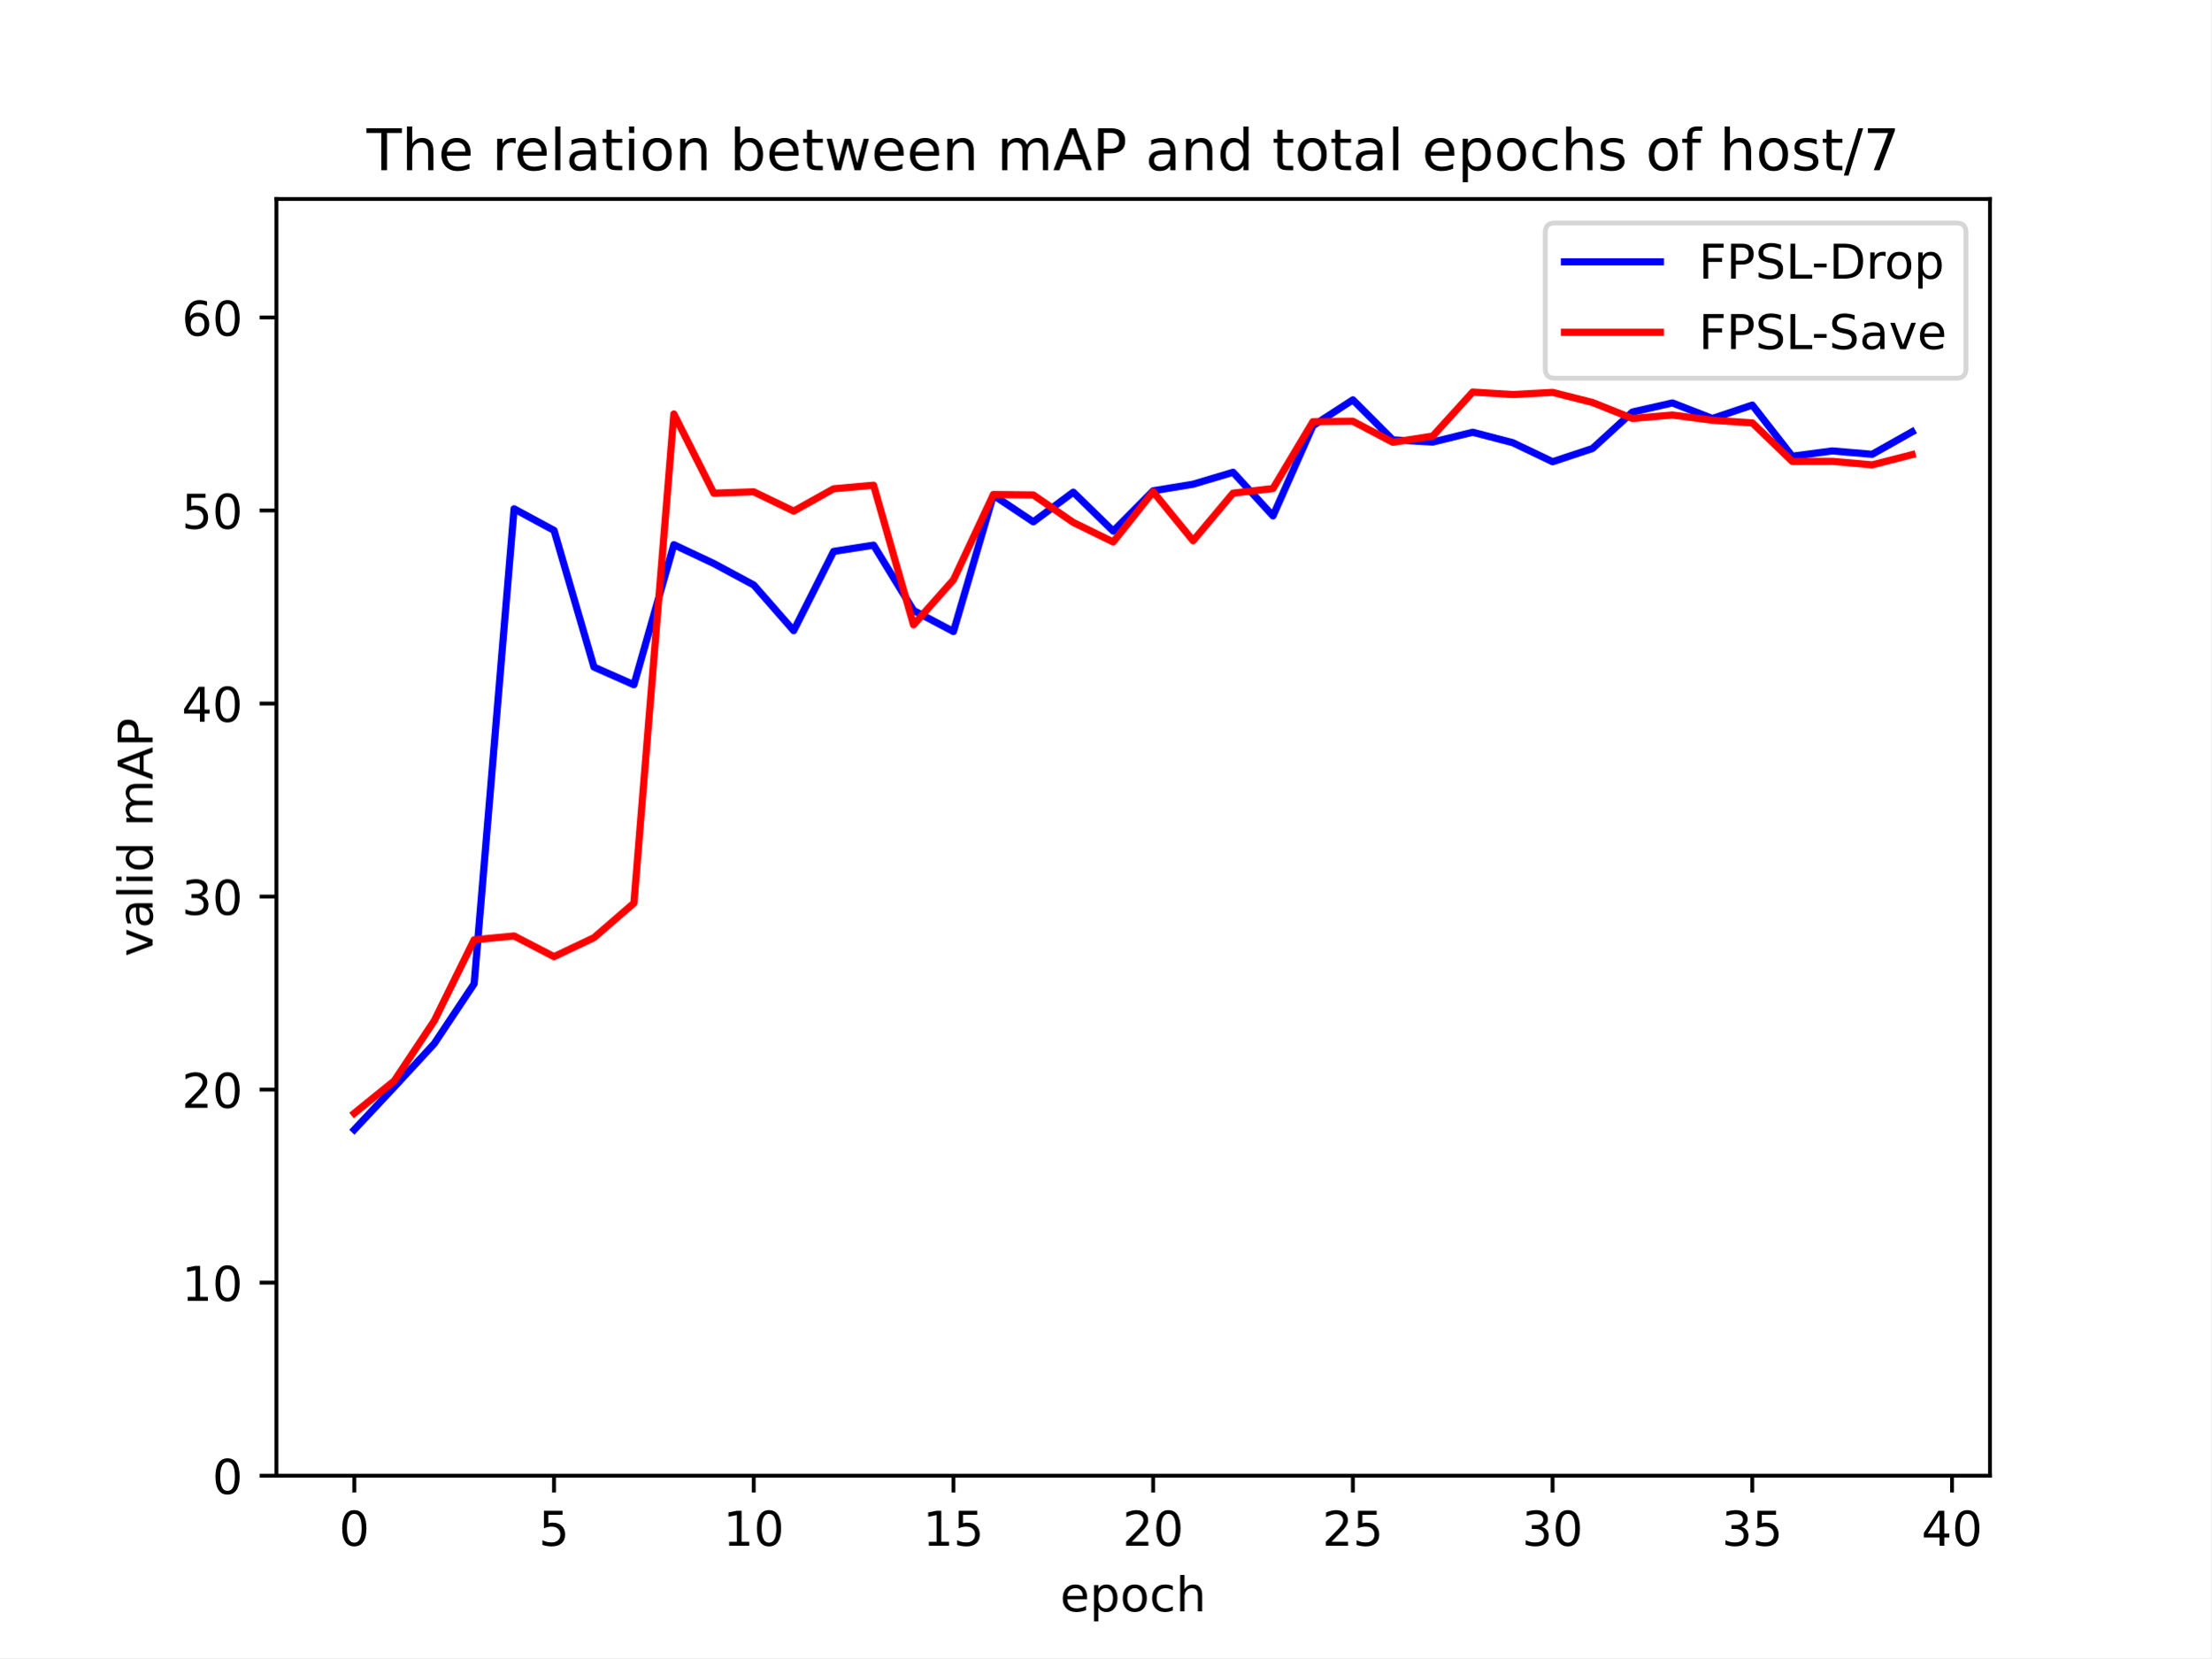
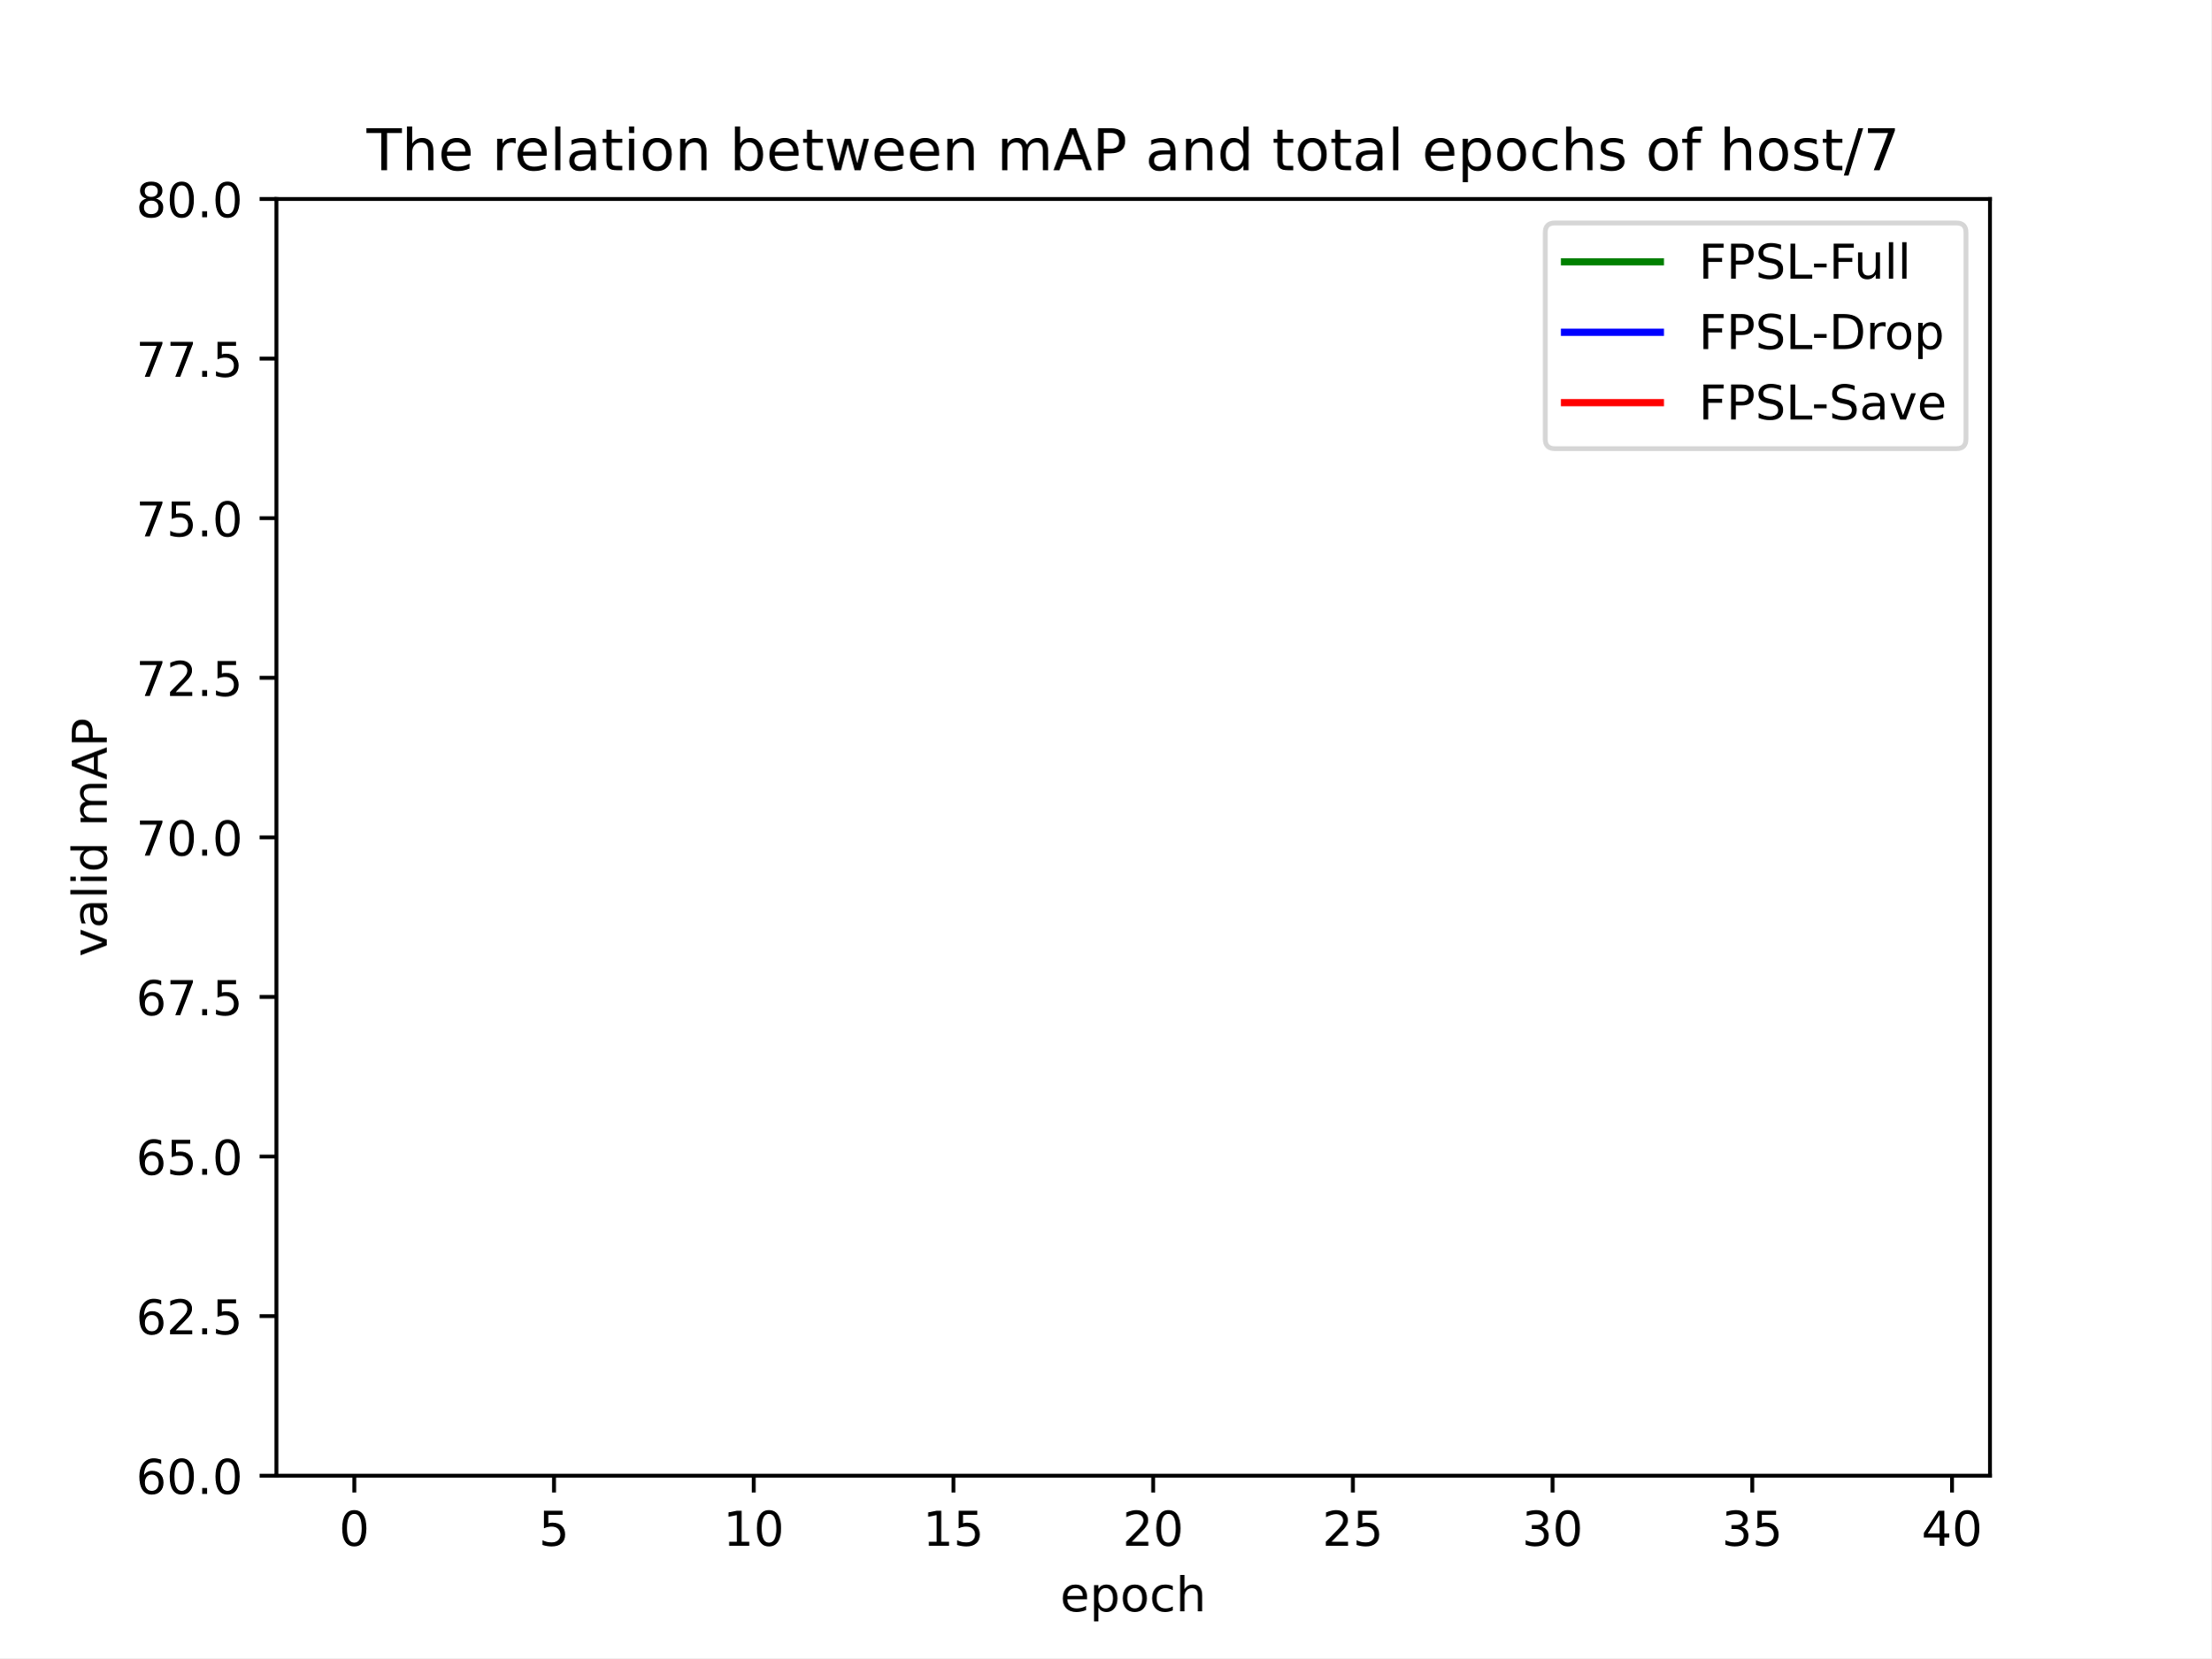
<svg xmlns="http://www.w3.org/2000/svg" xmlns:xlink="http://www.w3.org/1999/xlink" width="460.8pt" height="345.6pt" viewBox="0 0 460.8 345.6" version="1.1">
  <defs>
    <style type="text/css">*{stroke-linejoin: round; stroke-linecap: butt}</style>
  </defs>
  <g id="figure_1">
    <g id="patch_1">
      <path d="M 0 345.6  L 460.8 345.6  L 460.8 0  L 0 0  z " style="fill: #ffffff" />
    </g>
    <g id="axes_1">
      <g id="patch_2">
        <path d="M 57.6 307.584  L 414.72 307.584  L 414.72 41.472  L 57.6 41.472  z " style="fill: #ffffff" />
      </g>
      <g id="matplotlib.axis_1">
        <g id="xtick_1">
          <g id="line2d_1">
            <defs>
-               <path id="m8864097b9b" d="M 0 0  L 0 3.5  " style="stroke: #000000; stroke-width: 0.8" />
-             </defs>
-             <g>
-               <use xlink:href="#m8864097b9b" x="73.833" y="307.584" style="stroke: #000000; stroke-width: 0.8" />
+               <path id="m336cc0775f" d="M 0 0  L 0 3.5  " style="stroke: #000000; stroke-width: 0.8" />
+             </defs>
+             <g>
+               <use xlink:href="#m336cc0775f" x="73.833" y="307.584" style="stroke: #000000; stroke-width: 0.8" />
            </g>
          </g>
          <g id="text_1">
            <g transform="translate(70.65148 322.1824) scale(0.1 -0.1)">
              <defs>
                <path id="DejaVuSans-30" d="M 2034 4250  Q 1547 4250 1301 3770  Q 1056 3291 1056 2328  Q 1056 1369 1301 889  Q 1547 409 2034 409  Q 2525 409 2770 889  Q 3016 1369 3016 2328  Q 3016 3291 2770 3770  Q 2525 4250 2034 4250  z M 2034 4750  Q 2819 4750 3233 4129  Q 3647 3509 3647 2328  Q 3647 1150 3233 529  Q 2819 -91 2034 -91  Q 1250 -91 836 529  Q 422 1150 422 2328  Q 422 3509 836 4129  Q 1250 4750 2034 4750  z " transform="scale(0.015625)" />
              </defs>
              <use xlink:href="#DejaVuSans-30" />
            </g>
          </g>
        </g>
        <g id="xtick_2">
          <g id="line2d_2">
            <g>
-               <use xlink:href="#m8864097b9b" x="115.455" y="307.584" style="stroke: #000000; stroke-width: 0.8" />
+               <use xlink:href="#m336cc0775f" x="115.455" y="307.584" style="stroke: #000000; stroke-width: 0.8" />
            </g>
          </g>
          <g id="text_2">
            <g transform="translate(112.2739 322.1824) scale(0.1 -0.1)">
              <defs>
                <path id="DejaVuSans-35" d="M 691 4666  L 3169 4666  L 3169 4134  L 1269 4134  L 1269 2991  Q 1406 3038 1543 3061  Q 1681 3084 1819 3084  Q 2600 3084 3056 2656  Q 3513 2228 3513 1497  Q 3513 744 3044 326  Q 2575 -91 1722 -91  Q 1428 -91 1123 -41  Q 819 9 494 109  L 494 744  Q 775 591 1075 516  Q 1375 441 1709 441  Q 2250 441 2565 725  Q 2881 1009 2881 1497  Q 2881 1984 2565 2268  Q 2250 2553 1709 2553  Q 1456 2553 1204 2497  Q 953 2441 691 2322  L 691 4666  z " transform="scale(0.015625)" />
              </defs>
              <use xlink:href="#DejaVuSans-35" />
            </g>
          </g>
        </g>
        <g id="xtick_3">
          <g id="line2d_3">
            <g>
-               <use xlink:href="#m8864097b9b" x="157.077" y="307.584" style="stroke: #000000; stroke-width: 0.8" />
+               <use xlink:href="#m336cc0775f" x="157.077" y="307.584" style="stroke: #000000; stroke-width: 0.8" />
            </g>
          </g>
          <g id="text_3">
            <g transform="translate(150.715 322.1824) scale(0.1 -0.1)">
              <defs>
                <path id="DejaVuSans-31" d="M 794 531  L 1825 531  L 1825 4091  L 703 3866  L 703 4441  L 1819 4666  L 2450 4666  L 2450 531  L 3481 531  L 3481 0  L 794 0  L 794 531  z " transform="scale(0.015625)" />
              </defs>
              <use xlink:href="#DejaVuSans-31" />
              <use xlink:href="#DejaVuSans-30" x="63.623" />
            </g>
          </g>
        </g>
        <g id="xtick_4">
          <g id="line2d_4">
            <g>
-               <use xlink:href="#m8864097b9b" x="198.7" y="307.584" style="stroke: #000000; stroke-width: 0.8" />
+               <use xlink:href="#m336cc0775f" x="198.7" y="307.584" style="stroke: #000000; stroke-width: 0.8" />
            </g>
          </g>
          <g id="text_4">
            <g transform="translate(192.3374 322.1824) scale(0.1 -0.1)">
              <use xlink:href="#DejaVuSans-31" />
              <use xlink:href="#DejaVuSans-35" x="63.623" />
            </g>
          </g>
        </g>
        <g id="xtick_5">
          <g id="line2d_5">
            <g>
-               <use xlink:href="#m8864097b9b" x="240.322" y="307.584" style="stroke: #000000; stroke-width: 0.8" />
+               <use xlink:href="#m336cc0775f" x="240.322" y="307.584" style="stroke: #000000; stroke-width: 0.8" />
            </g>
          </g>
          <g id="text_5">
            <g transform="translate(233.9597 322.1824) scale(0.1 -0.1)">
              <defs>
                <path id="DejaVuSans-32" d="M 1228 531  L 3431 531  L 3431 0  L 469 0  L 469 531  Q 828 903 1448 1529  Q 2069 2156 2228 2338  Q 2531 2678 2651 2914  Q 2772 3150 2772 3378  Q 2772 3750 2511 3984  Q 2250 4219 1831 4219  Q 1534 4219 1204 4116  Q 875 4013 500 3803  L 500 4441  Q 881 4594 1212 4672  Q 1544 4750 1819 4750  Q 2544 4750 2975 4387  Q 3406 4025 3406 3419  Q 3406 3131 3298 2873  Q 3191 2616 2906 2266  Q 2828 2175 2409 1742  Q 1991 1309 1228 531  z " transform="scale(0.015625)" />
              </defs>
              <use xlink:href="#DejaVuSans-32" />
              <use xlink:href="#DejaVuSans-30" x="63.623" />
            </g>
          </g>
        </g>
        <g id="xtick_6">
          <g id="line2d_6">
            <g>
-               <use xlink:href="#m8864097b9b" x="281.945" y="307.584" style="stroke: #000000; stroke-width: 0.8" />
+               <use xlink:href="#m336cc0775f" x="281.945" y="307.584" style="stroke: #000000; stroke-width: 0.8" />
            </g>
          </g>
          <g id="text_6">
            <g transform="translate(275.5821 322.1824) scale(0.1 -0.1)">
              <use xlink:href="#DejaVuSans-32" />
              <use xlink:href="#DejaVuSans-35" x="63.623" />
            </g>
          </g>
        </g>
        <g id="xtick_7">
          <g id="line2d_7">
            <g>
-               <use xlink:href="#m8864097b9b" x="323.567" y="307.584" style="stroke: #000000; stroke-width: 0.8" />
+               <use xlink:href="#m336cc0775f" x="323.567" y="307.584" style="stroke: #000000; stroke-width: 0.8" />
            </g>
          </g>
          <g id="text_7">
            <g transform="translate(317.2045 322.1824) scale(0.1 -0.1)">
              <defs>
                <path id="DejaVuSans-33" d="M 2597 2516  Q 3050 2419 3304 2112  Q 3559 1806 3559 1356  Q 3559 666 3084 287  Q 2609 -91 1734 -91  Q 1441 -91 1130 -33  Q 819 25 488 141  L 488 750  Q 750 597 1062 519  Q 1375 441 1716 441  Q 2309 441 2620 675  Q 2931 909 2931 1356  Q 2931 1769 2642 2001  Q 2353 2234 1838 2234  L 1294 2234  L 1294 2753  L 1863 2753  Q 2328 2753 2575 2939  Q 2822 3125 2822 3475  Q 2822 3834 2567 4026  Q 2313 4219 1838 4219  Q 1578 4219 1281 4162  Q 984 4106 628 3988  L 628 4550  Q 988 4650 1302 4700  Q 1616 4750 1894 4750  Q 2613 4750 3031 4423  Q 3450 4097 3450 3541  Q 3450 3153 3228 2886  Q 3006 2619 2597 2516  z " transform="scale(0.015625)" />
              </defs>
              <use xlink:href="#DejaVuSans-33" />
              <use xlink:href="#DejaVuSans-30" x="63.623" />
            </g>
          </g>
        </g>
        <g id="xtick_8">
          <g id="line2d_8">
            <g>
-               <use xlink:href="#m8864097b9b" x="365.189" y="307.584" style="stroke: #000000; stroke-width: 0.8" />
+               <use xlink:href="#m336cc0775f" x="365.189" y="307.584" style="stroke: #000000; stroke-width: 0.8" />
            </g>
          </g>
          <g id="text_8">
            <g transform="translate(358.8269 322.1824) scale(0.1 -0.1)">
              <use xlink:href="#DejaVuSans-33" />
              <use xlink:href="#DejaVuSans-35" x="63.623" />
            </g>
          </g>
        </g>
        <g id="xtick_9">
          <g id="line2d_9">
            <g>
-               <use xlink:href="#m8864097b9b" x="406.812" y="307.584" style="stroke: #000000; stroke-width: 0.8" />
+               <use xlink:href="#m336cc0775f" x="406.812" y="307.584" style="stroke: #000000; stroke-width: 0.8" />
            </g>
          </g>
          <g id="text_9">
            <g transform="translate(400.4492 322.1824) scale(0.1 -0.1)">
              <defs>
                <path id="DejaVuSans-34" d="M 2419 4116  L 825 1625  L 2419 1625  L 2419 4116  z M 2253 4666  L 3047 4666  L 3047 1625  L 3713 1625  L 3713 1100  L 3047 1100  L 3047 0  L 2419 0  L 2419 1100  L 313 1100  L 313 1709  L 2253 4666  z " transform="scale(0.015625)" />
              </defs>
              <use xlink:href="#DejaVuSans-34" />
              <use xlink:href="#DejaVuSans-30" x="63.623" />
            </g>
          </g>
        </g>
        <g id="text_10">
          <g transform="translate(220.9319 335.8606) scale(0.1 -0.1)">
            <defs>
              <path id="DejaVuSans-65" d="M 3597 1894  L 3597 1613  L 953 1613  Q 991 1019 1311 708  Q 1631 397 2203 397  Q 2534 397 2845 478  Q 3156 559 3463 722  L 3463 178  Q 3153 47 2828 -22  Q 2503 -91 2169 -91  Q 1331 -91 842 396  Q 353 884 353 1716  Q 353 2575 817 3079  Q 1281 3584 2069 3584  Q 2775 3584 3186 3129  Q 3597 2675 3597 1894  z M 3022 2063  Q 3016 2534 2758 2815  Q 2500 3097 2075 3097  Q 1594 3097 1305 2825  Q 1016 2553 972 2059  L 3022 2063  z " transform="scale(0.015625)" />
              <path id="DejaVuSans-70" d="M 1159 525  L 1159 -1331  L 581 -1331  L 581 3500  L 1159 3500  L 1159 2969  Q 1341 3281 1617 3432  Q 1894 3584 2278 3584  Q 2916 3584 3314 3078  Q 3713 2572 3713 1747  Q 3713 922 3314 415  Q 2916 -91 2278 -91  Q 1894 -91 1617 61  Q 1341 213 1159 525  z M 3116 1747  Q 3116 2381 2855 2742  Q 2594 3103 2138 3103  Q 1681 3103 1420 2742  Q 1159 2381 1159 1747  Q 1159 1113 1420 752  Q 1681 391 2138 391  Q 2594 391 2855 752  Q 3116 1113 3116 1747  z " transform="scale(0.015625)" />
              <path id="DejaVuSans-6f" d="M 1959 3097  Q 1497 3097 1228 2736  Q 959 2375 959 1747  Q 959 1119 1226 758  Q 1494 397 1959 397  Q 2419 397 2687 759  Q 2956 1122 2956 1747  Q 2956 2369 2687 2733  Q 2419 3097 1959 3097  z M 1959 3584  Q 2709 3584 3137 3096  Q 3566 2609 3566 1747  Q 3566 888 3137 398  Q 2709 -91 1959 -91  Q 1206 -91 779 398  Q 353 888 353 1747  Q 353 2609 779 3096  Q 1206 3584 1959 3584  z " transform="scale(0.015625)" />
              <path id="DejaVuSans-63" d="M 3122 3366  L 3122 2828  Q 2878 2963 2633 3030  Q 2388 3097 2138 3097  Q 1578 3097 1268 2742  Q 959 2388 959 1747  Q 959 1106 1268 751  Q 1578 397 2138 397  Q 2388 397 2633 464  Q 2878 531 3122 666  L 3122 134  Q 2881 22 2623 -34  Q 2366 -91 2075 -91  Q 1284 -91 818 406  Q 353 903 353 1747  Q 353 2603 823 3093  Q 1294 3584 2113 3584  Q 2378 3584 2631 3529  Q 2884 3475 3122 3366  z " transform="scale(0.015625)" />
              <path id="DejaVuSans-68" d="M 3513 2113  L 3513 0  L 2938 0  L 2938 2094  Q 2938 2591 2744 2837  Q 2550 3084 2163 3084  Q 1697 3084 1428 2787  Q 1159 2491 1159 1978  L 1159 0  L 581 0  L 581 4863  L 1159 4863  L 1159 2956  Q 1366 3272 1645 3428  Q 1925 3584 2291 3584  Q 2894 3584 3203 3211  Q 3513 2838 3513 2113  z " transform="scale(0.015625)" />
            </defs>
            <use xlink:href="#DejaVuSans-65" />
            <use xlink:href="#DejaVuSans-70" x="61.523" />
            <use xlink:href="#DejaVuSans-6f" x="125" />
            <use xlink:href="#DejaVuSans-63" x="186.182" />
            <use xlink:href="#DejaVuSans-68" x="241.162" />
          </g>
        </g>
      </g>
      <g id="matplotlib.axis_2">
        <g id="ytick_1">
          <g id="line2d_10">
            <defs>
-               <path id="mfa3df8200c" d="M 0 0  L -3.5 0  " style="stroke: #000000; stroke-width: 0.8" />
-             </defs>
-             <g>
-               <use xlink:href="#mfa3df8200c" x="57.6" y="307.584" style="stroke: #000000; stroke-width: 0.8" />
+               <path id="m7e74c8e1bb" d="M 0 0  L -3.5 0  " style="stroke: #000000; stroke-width: 0.8" />
+             </defs>
+             <g>
+               <use xlink:href="#m7e74c8e1bb" x="57.6" y="307.584" style="stroke: #000000; stroke-width: 0.8" />
            </g>
          </g>
          <g id="text_11">
-             <g transform="translate(44.2375 311.3832) scale(0.1 -0.1)">
-               <use xlink:href="#DejaVuSans-30" />
+             <g transform="translate(28.33438 311.3832) scale(0.1 -0.1)">
+               <defs>
+                 <path id="DejaVuSans-36" d="M 2113 2584  Q 1688 2584 1439 2293  Q 1191 2003 1191 1497  Q 1191 994 1439 701  Q 1688 409 2113 409  Q 2538 409 2786 701  Q 3034 994 3034 1497  Q 3034 2003 2786 2293  Q 2538 2584 2113 2584  z M 3366 4563  L 3366 3988  Q 3128 4100 2886 4159  Q 2644 4219 2406 4219  Q 1781 4219 1451 3797  Q 1122 3375 1075 2522  Q 1259 2794 1537 2939  Q 1816 3084 2150 3084  Q 2853 3084 3261 2657  Q 3669 2231 3669 1497  Q 3669 778 3244 343  Q 2819 -91 2113 -91  Q 1303 -91 875 529  Q 447 1150 447 2328  Q 447 3434 972 4092  Q 1497 4750 2381 4750  Q 2619 4750 2861 4703  Q 3103 4656 3366 4563  z " transform="scale(0.015625)" />
+                 <path id="DejaVuSans-2e" d="M 684 794  L 1344 794  L 1344 0  L 684 0  L 684 794  z " transform="scale(0.015625)" />
+               </defs>
+               <use xlink:href="#DejaVuSans-36" />
+               <use xlink:href="#DejaVuSans-30" x="63.623" />
+               <use xlink:href="#DejaVuSans-2e" x="127.246" />
+               <use xlink:href="#DejaVuSans-30" x="159.033" />
            </g>
          </g>
        </g>
        <g id="ytick_2">
          <g id="line2d_11">
            <g>
-               <use xlink:href="#mfa3df8200c" x="57.6" y="267.347" style="stroke: #000000; stroke-width: 0.8" />
+               <use xlink:href="#m7e74c8e1bb" x="57.6" y="274.32" style="stroke: #000000; stroke-width: 0.8" />
            </g>
          </g>
          <g id="text_12">
-             <g transform="translate(37.875 271.1464) scale(0.1 -0.1)">
-               <use xlink:href="#DejaVuSans-31" />
-               <use xlink:href="#DejaVuSans-30" x="63.623" />
+             <g transform="translate(28.33438 278.1192) scale(0.1 -0.1)">
+               <use xlink:href="#DejaVuSans-36" />
+               <use xlink:href="#DejaVuSans-32" x="63.623" />
+               <use xlink:href="#DejaVuSans-2e" x="127.246" />
+               <use xlink:href="#DejaVuSans-35" x="159.033" />
            </g>
          </g>
        </g>
        <g id="ytick_3">
          <g id="line2d_12">
            <g>
-               <use xlink:href="#mfa3df8200c" x="57.6" y="227.11" style="stroke: #000000; stroke-width: 0.8" />
+               <use xlink:href="#m7e74c8e1bb" x="57.6" y="241.056" style="stroke: #000000; stroke-width: 0.8" />
            </g>
          </g>
          <g id="text_13">
-             <g transform="translate(37.875 230.9096) scale(0.1 -0.1)">
-               <use xlink:href="#DejaVuSans-32" />
-               <use xlink:href="#DejaVuSans-30" x="63.623" />
+             <g transform="translate(28.33438 244.8552) scale(0.1 -0.1)">
+               <use xlink:href="#DejaVuSans-36" />
+               <use xlink:href="#DejaVuSans-35" x="63.623" />
+               <use xlink:href="#DejaVuSans-2e" x="127.246" />
+               <use xlink:href="#DejaVuSans-30" x="159.033" />
            </g>
          </g>
        </g>
        <g id="ytick_4">
          <g id="line2d_13">
            <g>
-               <use xlink:href="#mfa3df8200c" x="57.6" y="186.874" style="stroke: #000000; stroke-width: 0.8" />
+               <use xlink:href="#m7e74c8e1bb" x="57.6" y="207.792" style="stroke: #000000; stroke-width: 0.8" />
            </g>
          </g>
          <g id="text_14">
-             <g transform="translate(37.875 190.6727) scale(0.1 -0.1)">
-               <use xlink:href="#DejaVuSans-33" />
-               <use xlink:href="#DejaVuSans-30" x="63.623" />
+             <g transform="translate(28.33438 211.5912) scale(0.1 -0.1)">
+               <defs>
+                 <path id="DejaVuSans-37" d="M 525 4666  L 3525 4666  L 3525 4397  L 1831 0  L 1172 0  L 2766 4134  L 525 4134  L 525 4666  z " transform="scale(0.015625)" />
+               </defs>
+               <use xlink:href="#DejaVuSans-36" />
+               <use xlink:href="#DejaVuSans-37" x="63.623" />
+               <use xlink:href="#DejaVuSans-2e" x="127.246" />
+               <use xlink:href="#DejaVuSans-35" x="159.033" />
            </g>
          </g>
        </g>
        <g id="ytick_5">
          <g id="line2d_14">
            <g>
-               <use xlink:href="#mfa3df8200c" x="57.6" y="146.637" style="stroke: #000000; stroke-width: 0.8" />
+               <use xlink:href="#m7e74c8e1bb" x="57.6" y="174.528" style="stroke: #000000; stroke-width: 0.8" />
            </g>
          </g>
          <g id="text_15">
-             <g transform="translate(37.875 150.4359) scale(0.1 -0.1)">
-               <use xlink:href="#DejaVuSans-34" />
-               <use xlink:href="#DejaVuSans-30" x="63.623" />
+             <g transform="translate(28.33438 178.3272) scale(0.1 -0.1)">
+               <use xlink:href="#DejaVuSans-37" />
+               <use xlink:href="#DejaVuSans-30" x="63.623" />
+               <use xlink:href="#DejaVuSans-2e" x="127.246" />
+               <use xlink:href="#DejaVuSans-30" x="159.033" />
            </g>
          </g>
        </g>
        <g id="ytick_6">
          <g id="line2d_15">
            <g>
-               <use xlink:href="#mfa3df8200c" x="57.6" y="106.4" style="stroke: #000000; stroke-width: 0.8" />
+               <use xlink:href="#m7e74c8e1bb" x="57.6" y="141.264" style="stroke: #000000; stroke-width: 0.8" />
            </g>
          </g>
          <g id="text_16">
-             <g transform="translate(37.875 110.1991) scale(0.1 -0.1)">
-               <use xlink:href="#DejaVuSans-35" />
-               <use xlink:href="#DejaVuSans-30" x="63.623" />
+             <g transform="translate(28.33438 145.0632) scale(0.1 -0.1)">
+               <use xlink:href="#DejaVuSans-37" />
+               <use xlink:href="#DejaVuSans-32" x="63.623" />
+               <use xlink:href="#DejaVuSans-2e" x="127.246" />
+               <use xlink:href="#DejaVuSans-35" x="159.033" />
            </g>
          </g>
        </g>
        <g id="ytick_7">
          <g id="line2d_16">
            <g>
-               <use xlink:href="#mfa3df8200c" x="57.6" y="66.163" style="stroke: #000000; stroke-width: 0.8" />
+               <use xlink:href="#m7e74c8e1bb" x="57.6" y="108" style="stroke: #000000; stroke-width: 0.8" />
            </g>
          </g>
          <g id="text_17">
-             <g transform="translate(37.875 69.96226) scale(0.1 -0.1)">
-               <defs>
-                 <path id="DejaVuSans-36" d="M 2113 2584  Q 1688 2584 1439 2293  Q 1191 2003 1191 1497  Q 1191 994 1439 701  Q 1688 409 2113 409  Q 2538 409 2786 701  Q 3034 994 3034 1497  Q 3034 2003 2786 2293  Q 2538 2584 2113 2584  z M 3366 4563  L 3366 3988  Q 3128 4100 2886 4159  Q 2644 4219 2406 4219  Q 1781 4219 1451 3797  Q 1122 3375 1075 2522  Q 1259 2794 1537 2939  Q 1816 3084 2150 3084  Q 2853 3084 3261 2657  Q 3669 2231 3669 1497  Q 3669 778 3244 343  Q 2819 -91 2113 -91  Q 1303 -91 875 529  Q 447 1150 447 2328  Q 447 3434 972 4092  Q 1497 4750 2381 4750  Q 2619 4750 2861 4703  Q 3103 4656 3366 4563  z " transform="scale(0.015625)" />
-               </defs>
-               <use xlink:href="#DejaVuSans-36" />
-               <use xlink:href="#DejaVuSans-30" x="63.623" />
-             </g>
-           </g>
-         </g>
-         <g id="text_18">
-           <g transform="translate(31.79531 199.3983) rotate(-90) scale(0.1 -0.1)">
+             <g transform="translate(28.33438 111.7992) scale(0.1 -0.1)">
+               <use xlink:href="#DejaVuSans-37" />
+               <use xlink:href="#DejaVuSans-35" x="63.623" />
+               <use xlink:href="#DejaVuSans-2e" x="127.246" />
+               <use xlink:href="#DejaVuSans-30" x="159.033" />
+             </g>
+           </g>
+         </g>
+         <g id="ytick_8">
+           <g id="line2d_17">
+             <g>
+               <use xlink:href="#m7e74c8e1bb" x="57.6" y="74.736" style="stroke: #000000; stroke-width: 0.8" />
+             </g>
+           </g>
+           <g id="text_18">
+             <g transform="translate(28.33438 78.53522) scale(0.1 -0.1)">
+               <use xlink:href="#DejaVuSans-37" />
+               <use xlink:href="#DejaVuSans-37" x="63.623" />
+               <use xlink:href="#DejaVuSans-2e" x="127.246" />
+               <use xlink:href="#DejaVuSans-35" x="159.033" />
+             </g>
+           </g>
+         </g>
+         <g id="ytick_9">
+           <g id="line2d_18">
+             <g>
+               <use xlink:href="#m7e74c8e1bb" x="57.6" y="41.472" style="stroke: #000000; stroke-width: 0.8" />
+             </g>
+           </g>
+           <g id="text_19">
+             <g transform="translate(28.33438 45.27122) scale(0.1 -0.1)">
+               <defs>
+                 <path id="DejaVuSans-38" d="M 2034 2216  Q 1584 2216 1326 1975  Q 1069 1734 1069 1313  Q 1069 891 1326 650  Q 1584 409 2034 409  Q 2484 409 2743 651  Q 3003 894 3003 1313  Q 3003 1734 2745 1975  Q 2488 2216 2034 2216  z M 1403 2484  Q 997 2584 770 2862  Q 544 3141 544 3541  Q 544 4100 942 4425  Q 1341 4750 2034 4750  Q 2731 4750 3128 4425  Q 3525 4100 3525 3541  Q 3525 3141 3298 2862  Q 3072 2584 2669 2484  Q 3125 2378 3379 2068  Q 3634 1759 3634 1313  Q 3634 634 3220 271  Q 2806 -91 2034 -91  Q 1263 -91 848 271  Q 434 634 434 1313  Q 434 1759 690 2068  Q 947 2378 1403 2484  z M 1172 3481  Q 1172 3119 1398 2916  Q 1625 2713 2034 2713  Q 2441 2713 2670 2916  Q 2900 3119 2900 3481  Q 2900 3844 2670 4047  Q 2441 4250 2034 4250  Q 1625 4250 1398 4047  Q 1172 3844 1172 3481  z " transform="scale(0.015625)" />
+               </defs>
+               <use xlink:href="#DejaVuSans-38" />
+               <use xlink:href="#DejaVuSans-30" x="63.623" />
+               <use xlink:href="#DejaVuSans-2e" x="127.246" />
+               <use xlink:href="#DejaVuSans-30" x="159.033" />
+             </g>
+           </g>
+         </g>
+         <g id="text_20">
+           <g transform="translate(22.25469 199.3983) rotate(-90) scale(0.1 -0.1)">
            <defs>
              <path id="DejaVuSans-76" d="M 191 3500  L 800 3500  L 1894 563  L 2988 3500  L 3597 3500  L 2284 0  L 1503 0  L 191 3500  z " transform="scale(0.015625)" />
              <path id="DejaVuSans-61" d="M 2194 1759  Q 1497 1759 1228 1600  Q 959 1441 959 1056  Q 959 750 1161 570  Q 1363 391 1709 391  Q 2188 391 2477 730  Q 2766 1069 2766 1631  L 2766 1759  L 2194 1759  z M 3341 1997  L 3341 0  L 2766 0  L 2766 531  Q 2569 213 2275 61  Q 1981 -91 1556 -91  Q 1019 -91 701 211  Q 384 513 384 1019  Q 384 1609 779 1909  Q 1175 2209 1959 2209  L 2766 2209  L 2766 2266  Q 2766 2663 2505 2880  Q 2244 3097 1772 3097  Q 1472 3097 1187 3025  Q 903 2953 641 2809  L 641 3341  Q 956 3463 1253 3523  Q 1550 3584 1831 3584  Q 2591 3584 2966 3190  Q 3341 2797 3341 1997  z " transform="scale(0.015625)" />
              <path id="DejaVuSans-6c" d="M 603 4863  L 1178 4863  L 1178 0  L 603 0  L 603 4863  z " transform="scale(0.015625)" />
              <path id="DejaVuSans-69" d="M 603 3500  L 1178 3500  L 1178 0  L 603 0  L 603 3500  z M 603 4863  L 1178 4863  L 1178 4134  L 603 4134  L 603 4863  z " transform="scale(0.015625)" />
              <path id="DejaVuSans-64" d="M 2906 2969  L 2906 4863  L 3481 4863  L 3481 0  L 2906 0  L 2906 525  Q 2725 213 2448 61  Q 2172 -91 1784 -91  Q 1150 -91 751 415  Q 353 922 353 1747  Q 353 2572 751 3078  Q 1150 3584 1784 3584  Q 2172 3584 2448 3432  Q 2725 3281 2906 2969  z M 947 1747  Q 947 1113 1208 752  Q 1469 391 1925 391  Q 2381 391 2643 752  Q 2906 1113 2906 1747  Q 2906 2381 2643 2742  Q 2381 3103 1925 3103  Q 1469 3103 1208 2742  Q 947 2381 947 1747  z " transform="scale(0.015625)" />
              <path id="DejaVuSans-20" transform="scale(0.015625)" />
              <path id="DejaVuSans-6d" d="M 3328 2828  Q 3544 3216 3844 3400  Q 4144 3584 4550 3584  Q 5097 3584 5394 3201  Q 5691 2819 5691 2113  L 5691 0  L 5113 0  L 5113 2094  Q 5113 2597 4934 2840  Q 4756 3084 4391 3084  Q 3944 3084 3684 2787  Q 3425 2491 3425 1978  L 3425 0  L 2847 0  L 2847 2094  Q 2847 2600 2669 2842  Q 2491 3084 2119 3084  Q 1678 3084 1418 2786  Q 1159 2488 1159 1978  L 1159 0  L 581 0  L 581 3500  L 1159 3500  L 1159 2956  Q 1356 3278 1631 3431  Q 1906 3584 2284 3584  Q 2666 3584 2933 3390  Q 3200 3197 3328 2828  z " transform="scale(0.015625)" />
              <path id="DejaVuSans-41" d="M 2188 4044  L 1331 1722  L 3047 1722  L 2188 4044  z M 1831 4666  L 2547 4666  L 4325 0  L 3669 0  L 3244 1197  L 1141 1197  L 716 0  L 50 0  L 1831 4666  z " transform="scale(0.015625)" />
              <path id="DejaVuSans-50" d="M 1259 4147  L 1259 2394  L 2053 2394  Q 2494 2394 2734 2622  Q 2975 2850 2975 3272  Q 2975 3691 2734 3919  Q 2494 4147 2053 4147  L 1259 4147  z M 628 4666  L 2053 4666  Q 2838 4666 3239 4311  Q 3641 3956 3641 3272  Q 3641 2581 3239 2228  Q 2838 1875 2053 1875  L 1259 1875  L 1259 0  L 628 0  L 628 4666  z " transform="scale(0.015625)" />
            </defs>
            <use xlink:href="#DejaVuSans-76" />
            <use xlink:href="#DejaVuSans-61" x="59.18" />
            <use xlink:href="#DejaVuSans-6c" x="120.459" />
            <use xlink:href="#DejaVuSans-69" x="148.242" />
            <use xlink:href="#DejaVuSans-64" x="176.025" />
            <use xlink:href="#DejaVuSans-20" x="239.502" />
            <use xlink:href="#DejaVuSans-6d" x="271.289" />
            <use xlink:href="#DejaVuSans-41" x="368.701" />
            <use xlink:href="#DejaVuSans-50" x="437.109" />
          </g>
        </g>
      </g>
-       <g id="line2d_17">
-         <path d="M 73.833 235.457  L 82.157 226.566  L 90.482 217.542  L 98.806 205.043  L 107.131 106.048  L 115.455 110.546  L 123.78 139.035  L 132.104 142.719  L 140.429 113.526  L 148.753 117.449  L 157.077 121.927  L 165.402 131.444  L 173.726 114.93  L 182.051 113.625  L 190.375 127.23  L 198.7 131.627  L 207.024 103.212  L 215.349 108.764  L 223.673 102.578  L 231.998 110.697  L 240.322 102.292  L 248.647 100.921  L 256.971 98.433  L 265.296 107.529  L 273.62 88.732  L 281.945 83.339  L 290.269 91.678  L 298.594 92.13  L 306.918 90.089  L 315.243 92.255  L 323.567 96.232  L 331.891 93.474  L 340.216 85.868  L 348.54 83.98  L 356.865 87.217  L 365.189 84.428  L 373.514 95.089  L 381.838 93.98  L 390.163 94.684  L 398.487 90  " clip-path="url(#p43266f3413)" style="fill: none; stroke: #0000ff; stroke-width: 1.5; stroke-linecap: square" />
-       </g>
-       <g id="line2d_18">
-         <path d="M 73.833 232.037  L 82.157 225.29  L 90.482 212.785  L 98.806 195.882  L 107.131 195.088  L 115.455 199.395  L 123.78 195.445  L 132.104 188.244  L 140.429 86.287  L 148.753 102.79  L 157.077 102.505  L 165.402 106.525  L 173.726 101.876  L 182.051 101.134  L 190.375 130.228  L 198.7 120.853  L 207.024 103.073  L 215.349 103.156  L 223.673 108.889  L 231.998 112.957  L 240.322 102.501  L 248.647 112.703  L 256.971 102.785  L 265.296 101.821  L 273.62 87.884  L 281.945 87.797  L 290.269 92.181  L 298.594 90.883  L 306.918 81.709  L 315.243 82.231  L 323.567 81.778  L 331.891 83.886  L 340.216 87.213  L 348.54 86.494  L 356.865 87.587  L 365.189 88.134  L 373.514 96.163  L 381.838 96.149  L 390.163 96.887  L 398.487 94.763  " clip-path="url(#p43266f3413)" style="fill: none; stroke: #ff0000; stroke-width: 1.5; stroke-linecap: square" />
+       <g id="line2d_19">
+         <path clip-path="url(#p0fec61deb1)" style="fill: none; stroke: #008000; stroke-width: 1.5; stroke-linecap: square" />
+       </g>
+       <g id="line2d_20">
+         <path clip-path="url(#p0fec61deb1)" style="fill: none; stroke: #0000ff; stroke-width: 1.5; stroke-linecap: square" />
+       </g>
+       <g id="line2d_21">
+         <path clip-path="url(#p0fec61deb1)" style="fill: none; stroke: #ff0000; stroke-width: 1.5; stroke-linecap: square" />
      </g>
      <g id="patch_3">
        <path d="M 57.6 307.584  L 57.6 41.472  " style="fill: none; stroke: #000000; stroke-width: 0.8; stroke-linejoin: miter; stroke-linecap: square" />
      </g>
      <g id="patch_4">
        <path d="M 414.72 307.584  L 414.72 41.472  " style="fill: none; stroke: #000000; stroke-width: 0.8; stroke-linejoin: miter; stroke-linecap: square" />
      </g>
      <g id="patch_5">
        <path d="M 57.6 307.584  L 414.72 307.584  " style="fill: none; stroke: #000000; stroke-width: 0.8; stroke-linejoin: miter; stroke-linecap: square" />
      </g>
      <g id="patch_6">
        <path d="M 57.6 41.472  L 414.72 41.472  " style="fill: none; stroke: #000000; stroke-width: 0.8; stroke-linejoin: miter; stroke-linecap: square" />
      </g>
-       <g id="text_19">
+       <g id="text_21">
        <g transform="translate(76.39219 35.472) scale(0.12 -0.12)">
          <defs>
            <path id="DejaVuSans-54" d="M -19 4666  L 3928 4666  L 3928 4134  L 2272 4134  L 2272 0  L 1638 0  L 1638 4134  L -19 4134  L -19 4666  z " transform="scale(0.015625)" />
            <path id="DejaVuSans-72" d="M 2631 2963  Q 2534 3019 2420 3045  Q 2306 3072 2169 3072  Q 1681 3072 1420 2755  Q 1159 2438 1159 1844  L 1159 0  L 581 0  L 581 3500  L 1159 3500  L 1159 2956  Q 1341 3275 1631 3429  Q 1922 3584 2338 3584  Q 2397 3584 2469 3576  Q 2541 3569 2628 3553  L 2631 2963  z " transform="scale(0.015625)" />
            <path id="DejaVuSans-74" d="M 1172 4494  L 1172 3500  L 2356 3500  L 2356 3053  L 1172 3053  L 1172 1153  Q 1172 725 1289 603  Q 1406 481 1766 481  L 2356 481  L 2356 0  L 1766 0  Q 1100 0 847 248  Q 594 497 594 1153  L 594 3053  L 172 3053  L 172 3500  L 594 3500  L 594 4494  L 1172 4494  z " transform="scale(0.015625)" />
            <path id="DejaVuSans-6e" d="M 3513 2113  L 3513 0  L 2938 0  L 2938 2094  Q 2938 2591 2744 2837  Q 2550 3084 2163 3084  Q 1697 3084 1428 2787  Q 1159 2491 1159 1978  L 1159 0  L 581 0  L 581 3500  L 1159 3500  L 1159 2956  Q 1366 3272 1645 3428  Q 1925 3584 2291 3584  Q 2894 3584 3203 3211  Q 3513 2838 3513 2113  z " transform="scale(0.015625)" />
            <path id="DejaVuSans-62" d="M 3116 1747  Q 3116 2381 2855 2742  Q 2594 3103 2138 3103  Q 1681 3103 1420 2742  Q 1159 2381 1159 1747  Q 1159 1113 1420 752  Q 1681 391 2138 391  Q 2594 391 2855 752  Q 3116 1113 3116 1747  z M 1159 2969  Q 1341 3281 1617 3432  Q 1894 3584 2278 3584  Q 2916 3584 3314 3078  Q 3713 2572 3713 1747  Q 3713 922 3314 415  Q 2916 -91 2278 -91  Q 1894 -91 1617 61  Q 1341 213 1159 525  L 1159 0  L 581 0  L 581 4863  L 1159 4863  L 1159 2969  z " transform="scale(0.015625)" />
            <path id="DejaVuSans-77" d="M 269 3500  L 844 3500  L 1563 769  L 2278 3500  L 2956 3500  L 3675 769  L 4391 3500  L 4966 3500  L 4050 0  L 3372 0  L 2619 2869  L 1863 0  L 1184 0  L 269 3500  z " transform="scale(0.015625)" />
            <path id="DejaVuSans-73" d="M 2834 3397  L 2834 2853  Q 2591 2978 2328 3040  Q 2066 3103 1784 3103  Q 1356 3103 1142 2972  Q 928 2841 928 2578  Q 928 2378 1081 2264  Q 1234 2150 1697 2047  L 1894 2003  Q 2506 1872 2764 1633  Q 3022 1394 3022 966  Q 3022 478 2636 193  Q 2250 -91 1575 -91  Q 1294 -91 989 -36  Q 684 19 347 128  L 347 722  Q 666 556 975 473  Q 1284 391 1588 391  Q 1994 391 2212 530  Q 2431 669 2431 922  Q 2431 1156 2273 1281  Q 2116 1406 1581 1522  L 1381 1569  Q 847 1681 609 1914  Q 372 2147 372 2553  Q 372 3047 722 3315  Q 1072 3584 1716 3584  Q 2034 3584 2315 3537  Q 2597 3491 2834 3397  z " transform="scale(0.015625)" />
            <path id="DejaVuSans-66" d="M 2375 4863  L 2375 4384  L 1825 4384  Q 1516 4384 1395 4259  Q 1275 4134 1275 3809  L 1275 3500  L 2222 3500  L 2222 3053  L 1275 3053  L 1275 0  L 697 0  L 697 3053  L 147 3053  L 147 3500  L 697 3500  L 697 3744  Q 697 4328 969 4595  Q 1241 4863 1831 4863  L 2375 4863  z " transform="scale(0.015625)" />
            <path id="DejaVuSans-2f" d="M 1625 4666  L 2156 4666  L 531 -594  L 0 -594  L 1625 4666  z " transform="scale(0.015625)" />
-             <path id="DejaVuSans-37" d="M 525 4666  L 3525 4666  L 3525 4397  L 1831 0  L 1172 0  L 2766 4134  L 525 4134  L 525 4666  z " transform="scale(0.015625)" />
          </defs>
          <use xlink:href="#DejaVuSans-54" />
          <use xlink:href="#DejaVuSans-68" x="61.084" />
          <use xlink:href="#DejaVuSans-65" x="124.463" />
          <use xlink:href="#DejaVuSans-20" x="185.986" />
          <use xlink:href="#DejaVuSans-72" x="217.773" />
          <use xlink:href="#DejaVuSans-65" x="256.637" />
          <use xlink:href="#DejaVuSans-6c" x="318.16" />
          <use xlink:href="#DejaVuSans-61" x="345.943" />
          <use xlink:href="#DejaVuSans-74" x="407.223" />
          <use xlink:href="#DejaVuSans-69" x="446.432" />
          <use xlink:href="#DejaVuSans-6f" x="474.215" />
          <use xlink:href="#DejaVuSans-6e" x="535.396" />
          <use xlink:href="#DejaVuSans-20" x="598.775" />
          <use xlink:href="#DejaVuSans-62" x="630.562" />
          <use xlink:href="#DejaVuSans-65" x="694.039" />
          <use xlink:href="#DejaVuSans-74" x="755.562" />
          <use xlink:href="#DejaVuSans-77" x="794.771" />
          <use xlink:href="#DejaVuSans-65" x="876.559" />
          <use xlink:href="#DejaVuSans-65" x="938.082" />
          <use xlink:href="#DejaVuSans-6e" x="999.605" />
          <use xlink:href="#DejaVuSans-20" x="1062.984" />
          <use xlink:href="#DejaVuSans-6d" x="1094.771" />
          <use xlink:href="#DejaVuSans-41" x="1192.184" />
          <use xlink:href="#DejaVuSans-50" x="1260.592" />
          <use xlink:href="#DejaVuSans-20" x="1320.895" />
          <use xlink:href="#DejaVuSans-61" x="1352.682" />
          <use xlink:href="#DejaVuSans-6e" x="1413.961" />
          <use xlink:href="#DejaVuSans-64" x="1477.34" />
          <use xlink:href="#DejaVuSans-20" x="1540.816" />
          <use xlink:href="#DejaVuSans-74" x="1572.604" />
          <use xlink:href="#DejaVuSans-6f" x="1611.812" />
          <use xlink:href="#DejaVuSans-74" x="1672.994" />
          <use xlink:href="#DejaVuSans-61" x="1712.203" />
          <use xlink:href="#DejaVuSans-6c" x="1773.482" />
          <use xlink:href="#DejaVuSans-20" x="1801.266" />
          <use xlink:href="#DejaVuSans-65" x="1833.053" />
          <use xlink:href="#DejaVuSans-70" x="1894.576" />
          <use xlink:href="#DejaVuSans-6f" x="1958.053" />
          <use xlink:href="#DejaVuSans-63" x="2019.234" />
          <use xlink:href="#DejaVuSans-68" x="2074.215" />
          <use xlink:href="#DejaVuSans-73" x="2137.594" />
          <use xlink:href="#DejaVuSans-20" x="2189.693" />
          <use xlink:href="#DejaVuSans-6f" x="2221.48" />
          <use xlink:href="#DejaVuSans-66" x="2282.662" />
          <use xlink:href="#DejaVuSans-20" x="2317.867" />
          <use xlink:href="#DejaVuSans-68" x="2349.654" />
          <use xlink:href="#DejaVuSans-6f" x="2413.033" />
          <use xlink:href="#DejaVuSans-73" x="2474.215" />
          <use xlink:href="#DejaVuSans-74" x="2526.314" />
          <use xlink:href="#DejaVuSans-2f" x="2565.523" />
          <use xlink:href="#DejaVuSans-37" x="2599.215" />
        </g>
      </g>
      <g id="legend_1">
        <g id="patch_7">
-           <path d="M 324.037 78.828  L 407.72 78.828  Q 409.72 78.828 409.72 76.828  L 409.72 48.472  Q 409.72 46.472 407.72 46.472  L 324.037 46.472  Q 322.037 46.472 322.037 48.472  L 322.037 76.828  Q 322.037 78.828 324.037 78.828  z " style="fill: #ffffff; opacity: 0.8; stroke: #cccccc; stroke-linejoin: miter" />
-         </g>
-         <g id="line2d_19">
-           <path d="M 326.037 54.57  L 336.037 54.57  L 346.037 54.57  " style="fill: none; stroke: #0000ff; stroke-width: 1.5; stroke-linecap: square" />
-         </g>
-         <g id="text_20">
+           <path d="M 324.037 93.506  L 407.72 93.506  Q 409.72 93.506 409.72 91.506  L 409.72 48.472  Q 409.72 46.472 407.72 46.472  L 324.037 46.472  Q 322.037 46.472 322.037 48.472  L 322.037 91.506  Q 322.037 93.506 324.037 93.506  z " style="fill: #ffffff; opacity: 0.8; stroke: #cccccc; stroke-linejoin: miter" />
+         </g>
+         <g id="line2d_22">
+           <path d="M 326.037 54.57  L 336.037 54.57  L 346.037 54.57  " style="fill: none; stroke: #008000; stroke-width: 1.5; stroke-linecap: square" />
+         </g>
+         <g id="text_22">
          <g transform="translate(354.0372 58.07044) scale(0.1 -0.1)">
            <defs>
              <path id="DejaVuSans-46" d="M 628 4666  L 3309 4666  L 3309 4134  L 1259 4134  L 1259 2759  L 3109 2759  L 3109 2228  L 1259 2228  L 1259 0  L 628 0  L 628 4666  z " transform="scale(0.015625)" />
              <path id="DejaVuSans-53" d="M 3425 4513  L 3425 3897  Q 3066 4069 2747 4153  Q 2428 4238 2131 4238  Q 1616 4238 1336 4038  Q 1056 3838 1056 3469  Q 1056 3159 1242 3001  Q 1428 2844 1947 2747  L 2328 2669  Q 3034 2534 3370 2195  Q 3706 1856 3706 1288  Q 3706 609 3251 259  Q 2797 -91 1919 -91  Q 1588 -91 1214 -16  Q 841 59 441 206  L 441 856  Q 825 641 1194 531  Q 1563 422 1919 422  Q 2459 422 2753 634  Q 3047 847 3047 1241  Q 3047 1584 2836 1778  Q 2625 1972 2144 2069  L 1759 2144  Q 1053 2284 737 2584  Q 422 2884 422 3419  Q 422 4038 858 4394  Q 1294 4750 2059 4750  Q 2388 4750 2728 4690  Q 3069 4631 3425 4513  z " transform="scale(0.015625)" />
              <path id="DejaVuSans-4c" d="M 628 4666  L 1259 4666  L 1259 531  L 3531 531  L 3531 0  L 628 0  L 628 4666  z " transform="scale(0.015625)" />
              <path id="DejaVuSans-2d" d="M 313 2009  L 1997 2009  L 1997 1497  L 313 1497  L 313 2009  z " transform="scale(0.015625)" />
+               <path id="DejaVuSans-75" d="M 544 1381  L 544 3500  L 1119 3500  L 1119 1403  Q 1119 906 1312 657  Q 1506 409 1894 409  Q 2359 409 2629 706  Q 2900 1003 2900 1516  L 2900 3500  L 3475 3500  L 3475 0  L 2900 0  L 2900 538  Q 2691 219 2414 64  Q 2138 -91 1772 -91  Q 1169 -91 856 284  Q 544 659 544 1381  z M 1991 3584  L 1991 3584  z " transform="scale(0.015625)" />
+             </defs>
+             <use xlink:href="#DejaVuSans-46" />
+             <use xlink:href="#DejaVuSans-50" x="57.52" />
+             <use xlink:href="#DejaVuSans-53" x="117.822" />
+             <use xlink:href="#DejaVuSans-4c" x="181.299" />
+             <use xlink:href="#DejaVuSans-2d" x="235.262" />
+             <use xlink:href="#DejaVuSans-46" x="271.346" />
+             <use xlink:href="#DejaVuSans-75" x="323.365" />
+             <use xlink:href="#DejaVuSans-6c" x="386.744" />
+             <use xlink:href="#DejaVuSans-6c" x="414.527" />
+           </g>
+         </g>
+         <g id="line2d_23">
+           <path d="M 326.037 69.249  L 336.037 69.249  L 346.037 69.249  " style="fill: none; stroke: #0000ff; stroke-width: 1.5; stroke-linecap: square" />
+         </g>
+         <g id="text_23">
+           <g transform="translate(354.0372 72.74856) scale(0.1 -0.1)">
+             <defs>
              <path id="DejaVuSans-44" d="M 1259 4147  L 1259 519  L 2022 519  Q 2988 519 3436 956  Q 3884 1394 3884 2338  Q 3884 3275 3436 3711  Q 2988 4147 2022 4147  L 1259 4147  z M 628 4666  L 1925 4666  Q 3281 4666 3915 4102  Q 4550 3538 4550 2338  Q 4550 1131 3912 565  Q 3275 0 1925 0  L 628 0  L 628 4666  z " transform="scale(0.015625)" />
            </defs>
            <use xlink:href="#DejaVuSans-46" />
            <use xlink:href="#DejaVuSans-50" x="57.52" />
            <use xlink:href="#DejaVuSans-53" x="117.822" />
            <use xlink:href="#DejaVuSans-4c" x="181.299" />
            <use xlink:href="#DejaVuSans-2d" x="235.262" />
            <use xlink:href="#DejaVuSans-44" x="271.346" />
            <use xlink:href="#DejaVuSans-72" x="348.348" />
            <use xlink:href="#DejaVuSans-6f" x="387.211" />
            <use xlink:href="#DejaVuSans-70" x="448.393" />
          </g>
        </g>
-         <g id="line2d_20">
-           <path d="M 326.037 69.249  L 336.037 69.249  L 346.037 69.249  " style="fill: none; stroke: #ff0000; stroke-width: 1.5; stroke-linecap: square" />
-         </g>
-         <g id="text_21">
-           <g transform="translate(354.0372 72.74856) scale(0.1 -0.1)">
+         <g id="line2d_24">
+           <path d="M 326.037 83.927  L 336.037 83.927  L 346.037 83.927  " style="fill: none; stroke: #ff0000; stroke-width: 1.5; stroke-linecap: square" />
+         </g>
+         <g id="text_24">
+           <g transform="translate(354.0372 87.42669) scale(0.1 -0.1)">
            <use xlink:href="#DejaVuSans-46" />
            <use xlink:href="#DejaVuSans-50" x="57.52" />
            <use xlink:href="#DejaVuSans-53" x="117.822" />
            <use xlink:href="#DejaVuSans-4c" x="181.299" />
            <use xlink:href="#DejaVuSans-2d" x="235.262" />
            <use xlink:href="#DejaVuSans-53" x="271.346" />
            <use xlink:href="#DejaVuSans-61" x="334.822" />
            <use xlink:href="#DejaVuSans-76" x="396.102" />
            <use xlink:href="#DejaVuSans-65" x="455.281" />
          </g>
        </g>
      </g>
    </g>
  </g>
  <defs>
-     <clipPath id="p43266f3413">
+     <clipPath id="p0fec61deb1">
      <rect x="57.6" y="41.472" width="357.12" height="266.112" />
    </clipPath>
  </defs>
</svg>
